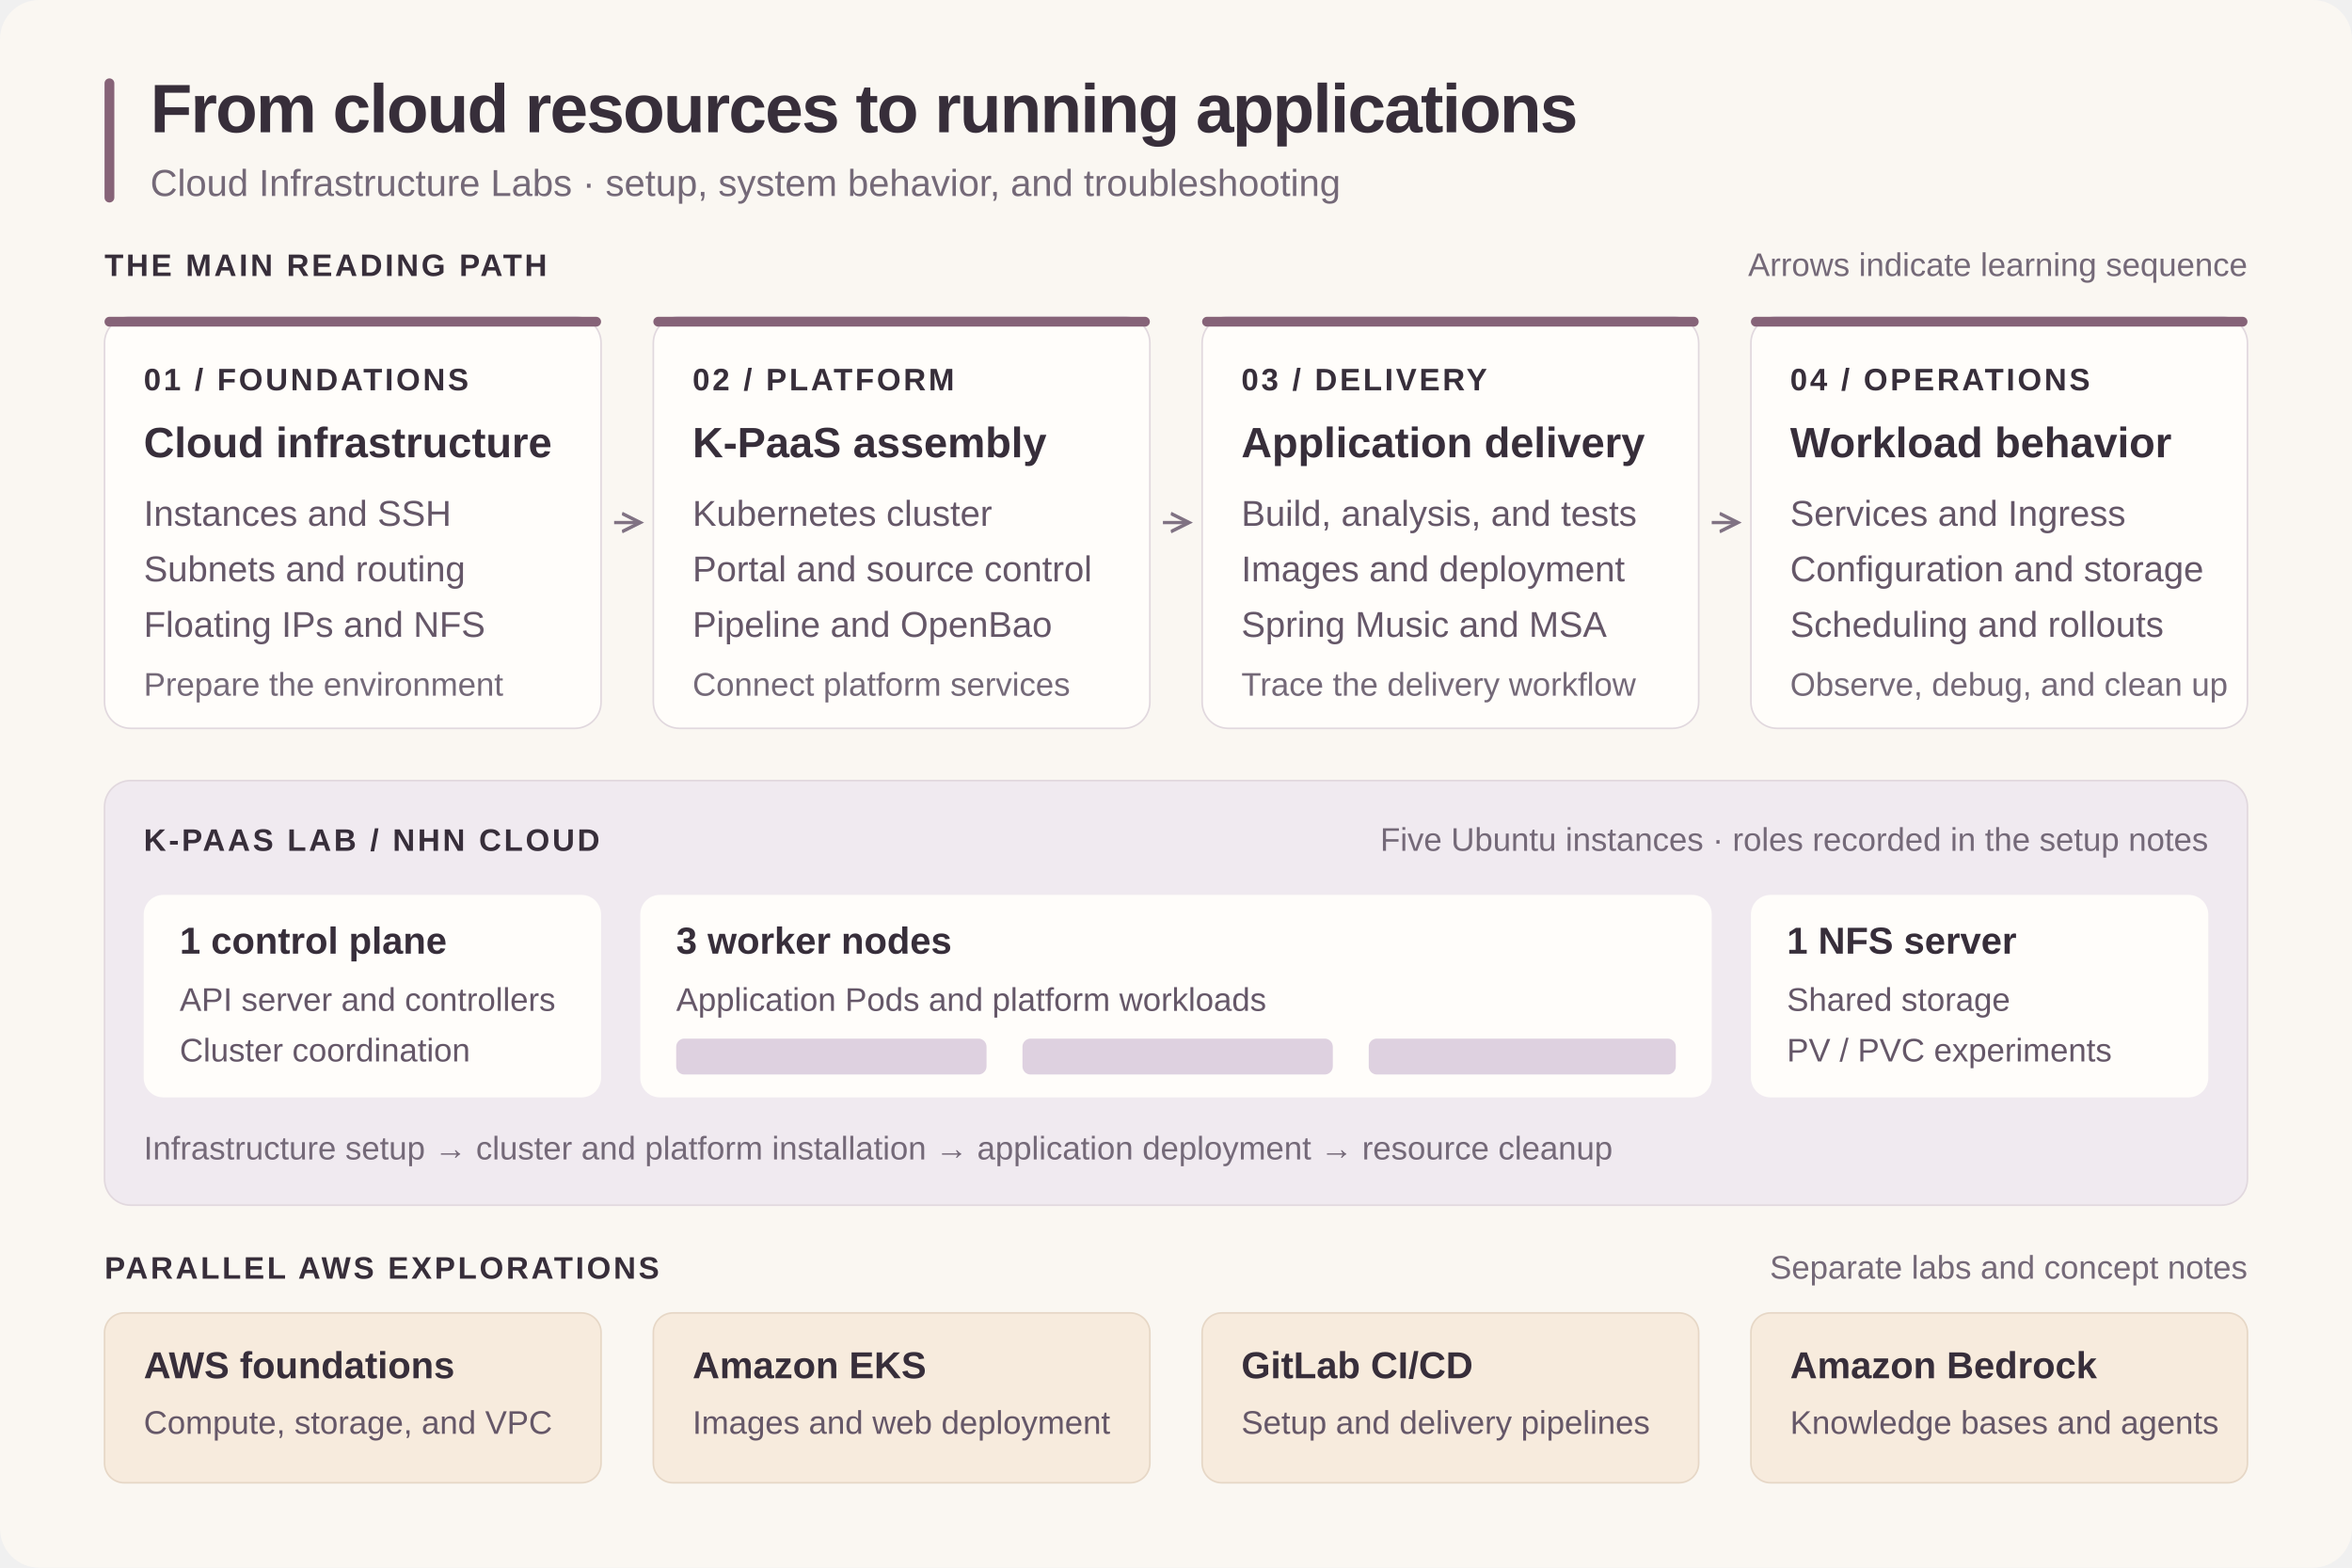
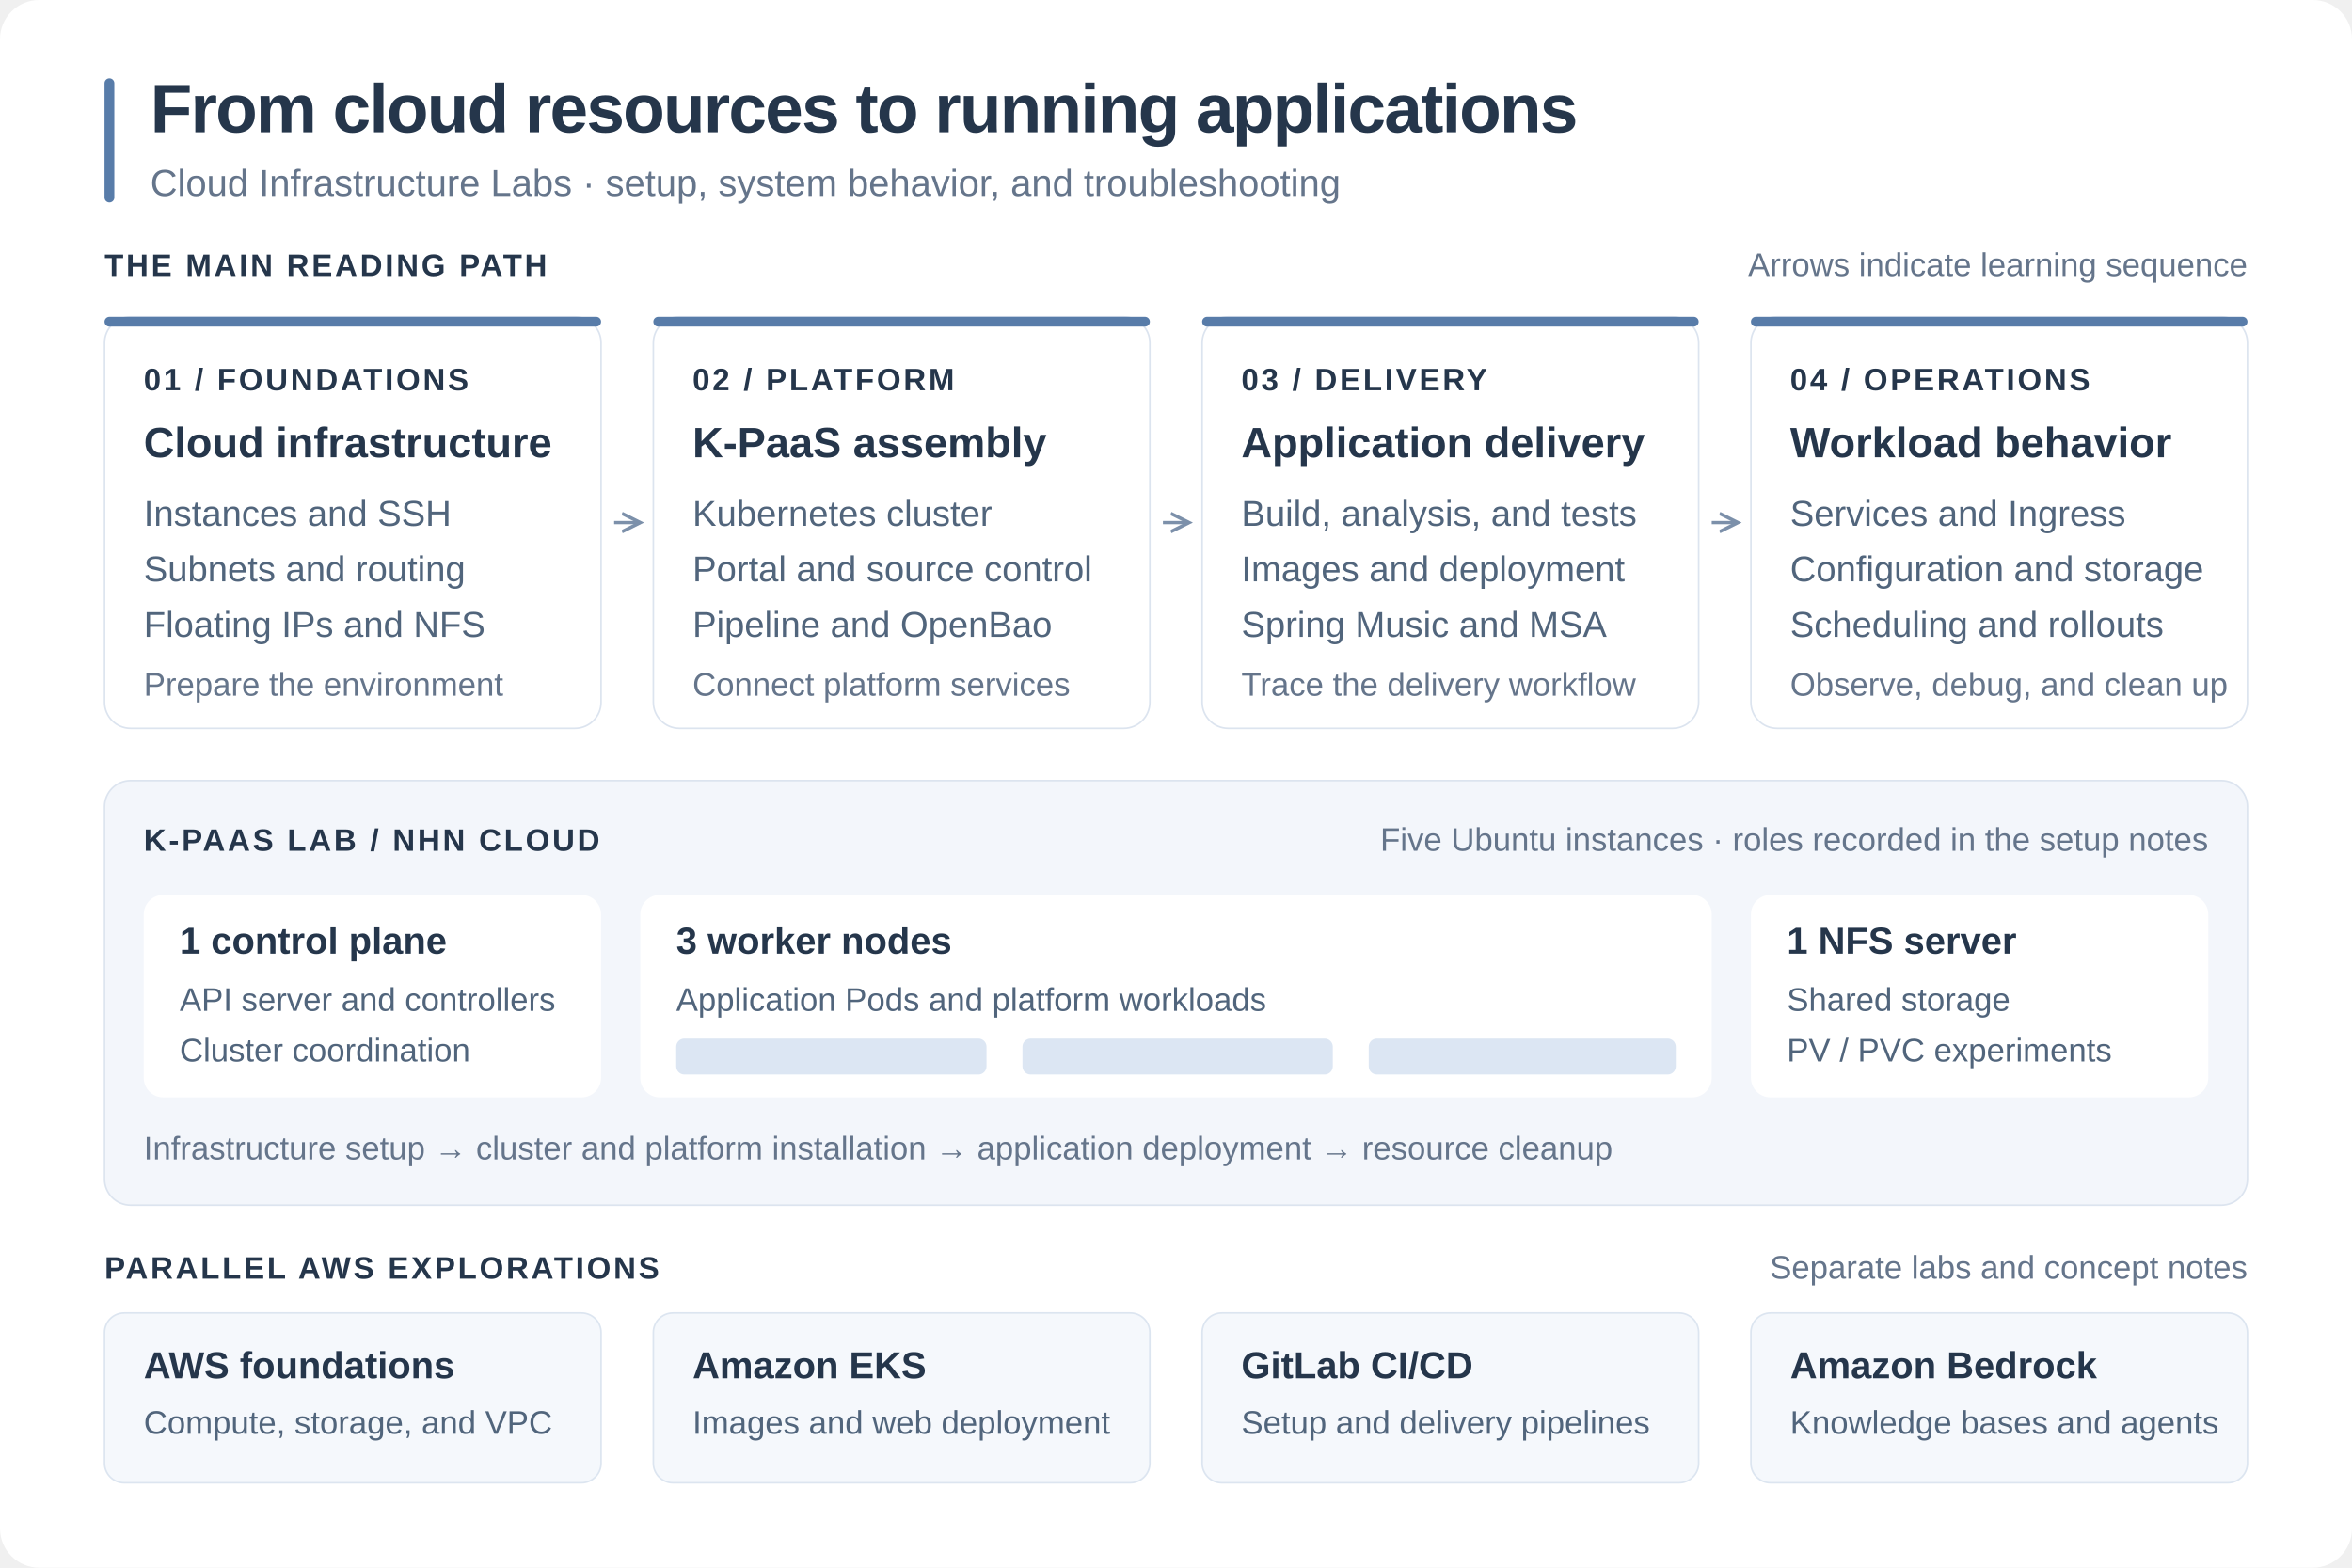
<svg xmlns="http://www.w3.org/2000/svg" width="1440" height="960" viewBox="0 0 1440 960" role="img" aria-labelledby="title description">
  <defs>
    <marker id="arrow" viewBox="0 0 10 10" refX="8" refY="5" markerWidth="7" markerHeight="7" orient="auto-start-reverse">
-       <path d="M 0 1 L 8 5 L 0 9" fill="none" stroke="#807283" stroke-width="1.5" />
+       <path d="M 0 1 L 8 5 L 0 9" fill="none" stroke="#7c90aa" stroke-width="1.5" />
    </marker>
    <style>
-       text { font-family: Arial, Helvetica, sans-serif; fill: #372e3a; }
+       text { font-family: Arial, Helvetica, sans-serif; fill: #25364b; }
      .title { font-size: 42px; font-weight: 700; letter-spacing: -1px; }
-       .subtitle { font-size: 23px; fill: #746978; }
+       .subtitle { font-size: 23px; fill: #65758b; }
      .label { font-size: 19px; font-weight: 700; letter-spacing: 1.6px; }
      .heading { font-size: 26px; font-weight: 700; }
-       .body { font-size: 22px; fill: #655768; }
-       .small { font-size: 20px; fill: #746978; }
+       .body { font-size: 22px; fill: #51657c; }
+       .small { font-size: 20px; fill: #65758b; }
      .node-title { font-size: 23px; font-weight: 700; }
-       .node-body { font-size: 20px; fill: #655768; }
-       .flow { fill: none; stroke: #807283; stroke-width: 2; marker-end: url(#arrow); }
-       .divider { stroke: #ded4da; stroke-width: 1; }
+       .node-body { font-size: 20px; fill: #51657c; }
+       .flow { fill: none; stroke: #7c90aa; stroke-width: 2; marker-end: url(#arrow); }
+       .divider { stroke: #dce4ef; stroke-width: 1; }
    </style>
  </defs>
-   <rect width="1440" height="960" rx="24" fill="#faf7f2" />
-   <rect x="64" y="48" width="6" height="76" rx="3" fill="#866378" />
+   <rect width="1440" height="960" rx="24" fill="#ffffff" />
+   <rect x="64" y="48" width="6" height="76" rx="3" fill="#587ca9" />
  <text x="92" y="81" class="title">From cloud resources to running applications</text>
  <text x="92" y="120" class="subtitle">Cloud Infrastructure Labs · setup, system behavior, and troubleshooting</text>
-   <text x="64" y="169" class="label" fill="#866378">THE MAIN READING PATH</text>
+   <text x="64" y="169" class="label" fill="#587ca9">THE MAIN READING PATH</text>
  <text x="1376" y="169" text-anchor="end" class="small">Arrows indicate learning sequence</text>
  <g>
-     <rect x="64" y="194" width="304" height="252" rx="16" fill="#fffdfa" stroke="#e1d8de" />
-     <rect x="64" y="194" width="304" height="6" rx="3" fill="#866378" />
+     <rect x="64" y="194" width="304" height="252" rx="16" fill="#ffffff" stroke="#dce4ef" />
+     <rect x="64" y="194" width="304" height="6" rx="3" fill="#587ca9" />
    <text x="88" y="239" class="label">01 / FOUNDATIONS</text>
    <text x="88" y="280" class="heading">Cloud infrastructure</text>
    <text x="88" y="322" class="body">Instances and SSH</text>
    <text x="88" y="356" class="body">Subnets and routing</text>
    <text x="88" y="390" class="body">Floating IPs and NFS</text>
    <text x="88" y="426" class="small">Prepare the environment</text>
  </g>
  <path d="M 376 320 H 392" class="flow" />
  <g>
-     <rect x="400" y="194" width="304" height="252" rx="16" fill="#fffdfa" stroke="#e1d8de" />
-     <rect x="400" y="194" width="304" height="6" rx="3" fill="#866378" />
+     <rect x="400" y="194" width="304" height="252" rx="16" fill="#ffffff" stroke="#dce4ef" />
+     <rect x="400" y="194" width="304" height="6" rx="3" fill="#587ca9" />
    <text x="424" y="239" class="label">02 / PLATFORM</text>
    <text x="424" y="280" class="heading">K-PaaS assembly</text>
    <text x="424" y="322" class="body">Kubernetes cluster</text>
    <text x="424" y="356" class="body">Portal and source control</text>
    <text x="424" y="390" class="body">Pipeline and OpenBao</text>
    <text x="424" y="426" class="small">Connect platform services</text>
  </g>
  <path d="M 712 320 H 728" class="flow" />
  <g>
-     <rect x="736" y="194" width="304" height="252" rx="16" fill="#fffdfa" stroke="#e1d8de" />
-     <rect x="736" y="194" width="304" height="6" rx="3" fill="#866378" />
+     <rect x="736" y="194" width="304" height="252" rx="16" fill="#ffffff" stroke="#dce4ef" />
+     <rect x="736" y="194" width="304" height="6" rx="3" fill="#587ca9" />
    <text x="760" y="239" class="label">03 / DELIVERY</text>
    <text x="760" y="280" class="heading">Application delivery</text>
    <text x="760" y="322" class="body">Build, analysis, and tests</text>
    <text x="760" y="356" class="body">Images and deployment</text>
    <text x="760" y="390" class="body">Spring Music and MSA</text>
    <text x="760" y="426" class="small">Trace the delivery workflow</text>
  </g>
  <path d="M 1048 320 H 1064" class="flow" />
  <g>
-     <rect x="1072" y="194" width="304" height="252" rx="16" fill="#fffdfa" stroke="#e1d8de" />
-     <rect x="1072" y="194" width="304" height="6" rx="3" fill="#866378" />
+     <rect x="1072" y="194" width="304" height="252" rx="16" fill="#ffffff" stroke="#dce4ef" />
+     <rect x="1072" y="194" width="304" height="6" rx="3" fill="#587ca9" />
    <text x="1096" y="239" class="label">04 / OPERATIONS</text>
    <text x="1096" y="280" class="heading">Workload behavior</text>
    <text x="1096" y="322" class="body">Services and Ingress</text>
    <text x="1096" y="356" class="body">Configuration and storage</text>
    <text x="1096" y="390" class="body">Scheduling and rollouts</text>
    <text x="1096" y="426" class="small">Observe, debug, and clean up</text>
  </g>
-   <rect x="64" y="478" width="1312" height="260" rx="16" fill="#f0eaf0" stroke="#e1d8de" />
+   <rect x="64" y="478" width="1312" height="260" rx="16" fill="#f3f6fb" stroke="#dce4ef" />
  <text x="88" y="521" class="label">K-PAAS LAB / NHN CLOUD</text>
  <text x="1352" y="521" class="small" text-anchor="end">Five Ubuntu instances · roles recorded in the setup notes</text>
  <g>
-     <rect x="88" y="548" width="280" height="124" rx="12" fill="#fffdfa" />
+     <rect x="88" y="548" width="280" height="124" rx="12" fill="#ffffff" />
    <text x="110" y="584" class="node-title">1 control plane</text>
    <text x="110" y="619" class="node-body">API server and controllers</text>
    <text x="110" y="650" class="node-body">Cluster coordination</text>
  </g>
  <g>
-     <rect x="392" y="548" width="656" height="124" rx="12" fill="#fffdfa" />
+     <rect x="392" y="548" width="656" height="124" rx="12" fill="#ffffff" />
    <text x="414" y="584" class="node-title">3 worker nodes</text>
    <text x="414" y="619" class="node-body">Application Pods and platform workloads</text>
-     <rect x="414" y="636" width="190" height="22" rx="5" fill="#ded1e0" />
-     <rect x="626" y="636" width="190" height="22" rx="5" fill="#ded1e0" />
-     <rect x="838" y="636" width="188" height="22" rx="5" fill="#ded1e0" />
+     <rect x="414" y="636" width="190" height="22" rx="5" fill="#dce6f3" />
+     <rect x="626" y="636" width="190" height="22" rx="5" fill="#dce6f3" />
+     <rect x="838" y="636" width="188" height="22" rx="5" fill="#dce6f3" />
  </g>
  <g>
-     <rect x="1072" y="548" width="280" height="124" rx="12" fill="#fffdfa" />
+     <rect x="1072" y="548" width="280" height="124" rx="12" fill="#ffffff" />
    <text x="1094" y="584" class="node-title">1 NFS server</text>
    <text x="1094" y="619" class="node-body">Shared storage</text>
    <text x="1094" y="650" class="node-body">PV / PVC experiments</text>
  </g>
  <text x="88" y="710" class="small">Infrastructure setup → cluster and platform installation → application deployment → resource cleanup</text>
  <text x="64" y="783" class="label">PARALLEL AWS EXPLORATIONS</text>
  <text x="1376" y="783" class="small" text-anchor="end">Separate labs and concept notes</text>
  <g>
-     <rect x="64" y="804" width="304" height="104" rx="12" fill="#f7ebdd" stroke="#e6d7c6" />
+     <rect x="64" y="804" width="304" height="104" rx="12" fill="#f5f8fc" stroke="#dce5f0" />
    <text x="88" y="844" class="node-title">AWS foundations</text>
    <text x="88" y="878" class="node-body">Compute, storage, and VPC</text>
-     <rect x="400" y="804" width="304" height="104" rx="12" fill="#f7ebdd" stroke="#e6d7c6" />
+     <rect x="400" y="804" width="304" height="104" rx="12" fill="#f5f8fc" stroke="#dce5f0" />
    <text x="424" y="844" class="node-title">Amazon EKS</text>
    <text x="424" y="878" class="node-body">Images and web deployment</text>
-     <rect x="736" y="804" width="304" height="104" rx="12" fill="#f7ebdd" stroke="#e6d7c6" />
+     <rect x="736" y="804" width="304" height="104" rx="12" fill="#f5f8fc" stroke="#dce5f0" />
    <text x="760" y="844" class="node-title">GitLab CI/CD</text>
    <text x="760" y="878" class="node-body">Setup and delivery pipelines</text>
-     <rect x="1072" y="804" width="304" height="104" rx="12" fill="#f7ebdd" stroke="#e6d7c6" />
+     <rect x="1072" y="804" width="304" height="104" rx="12" fill="#f5f8fc" stroke="#dce5f0" />
    <text x="1096" y="844" class="node-title">Amazon Bedrock</text>
    <text x="1096" y="878" class="node-body">Knowledge bases and agents</text>
  </g>
</svg>
